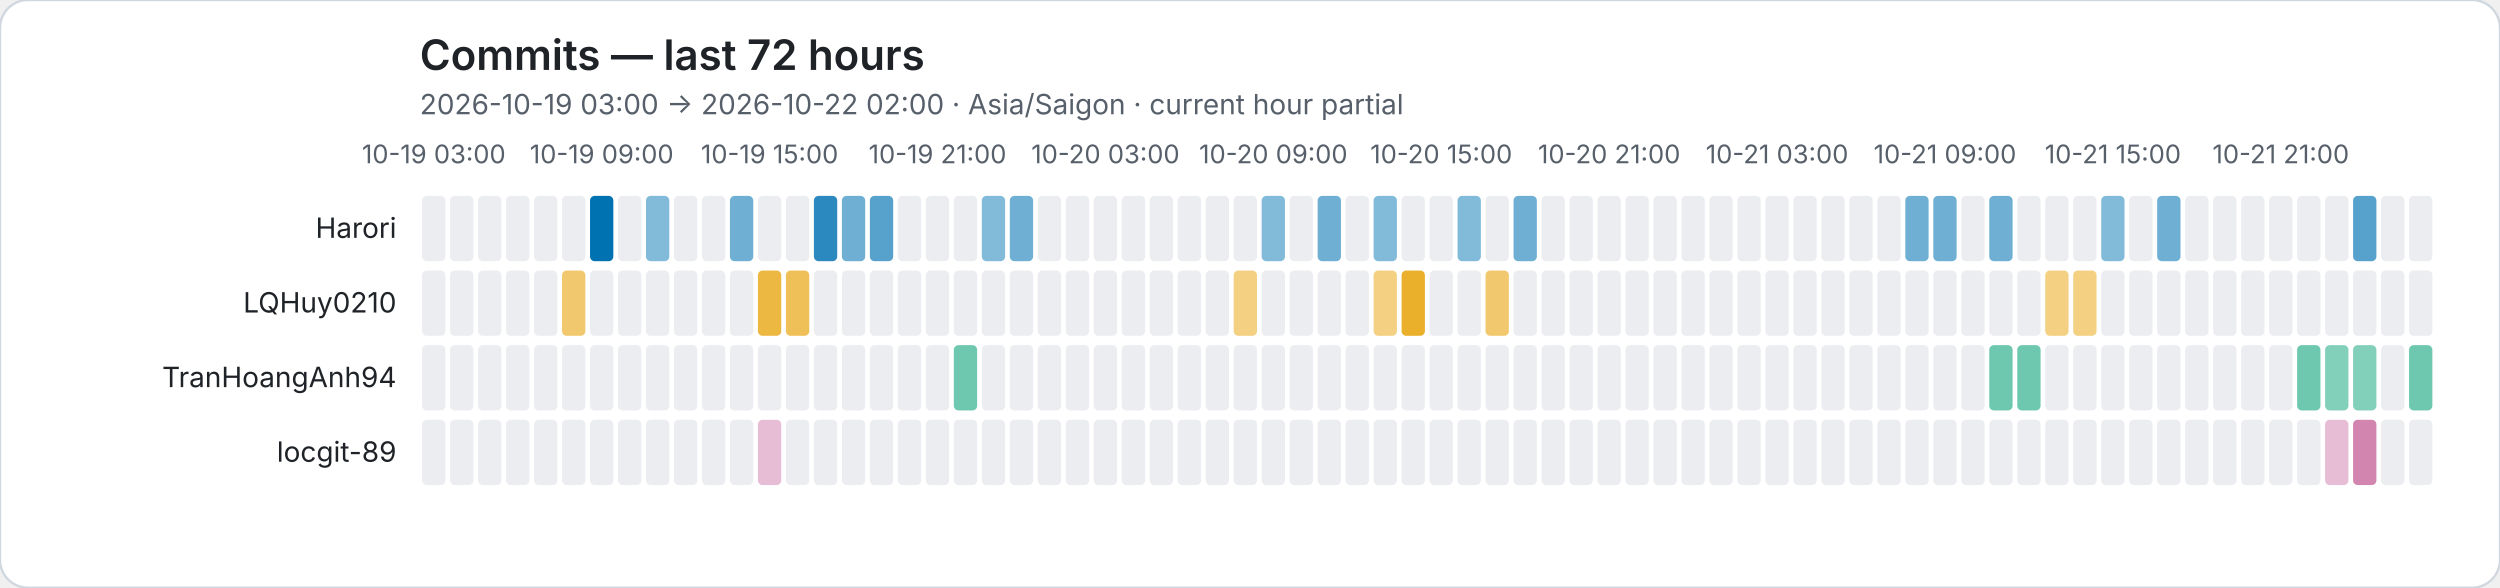
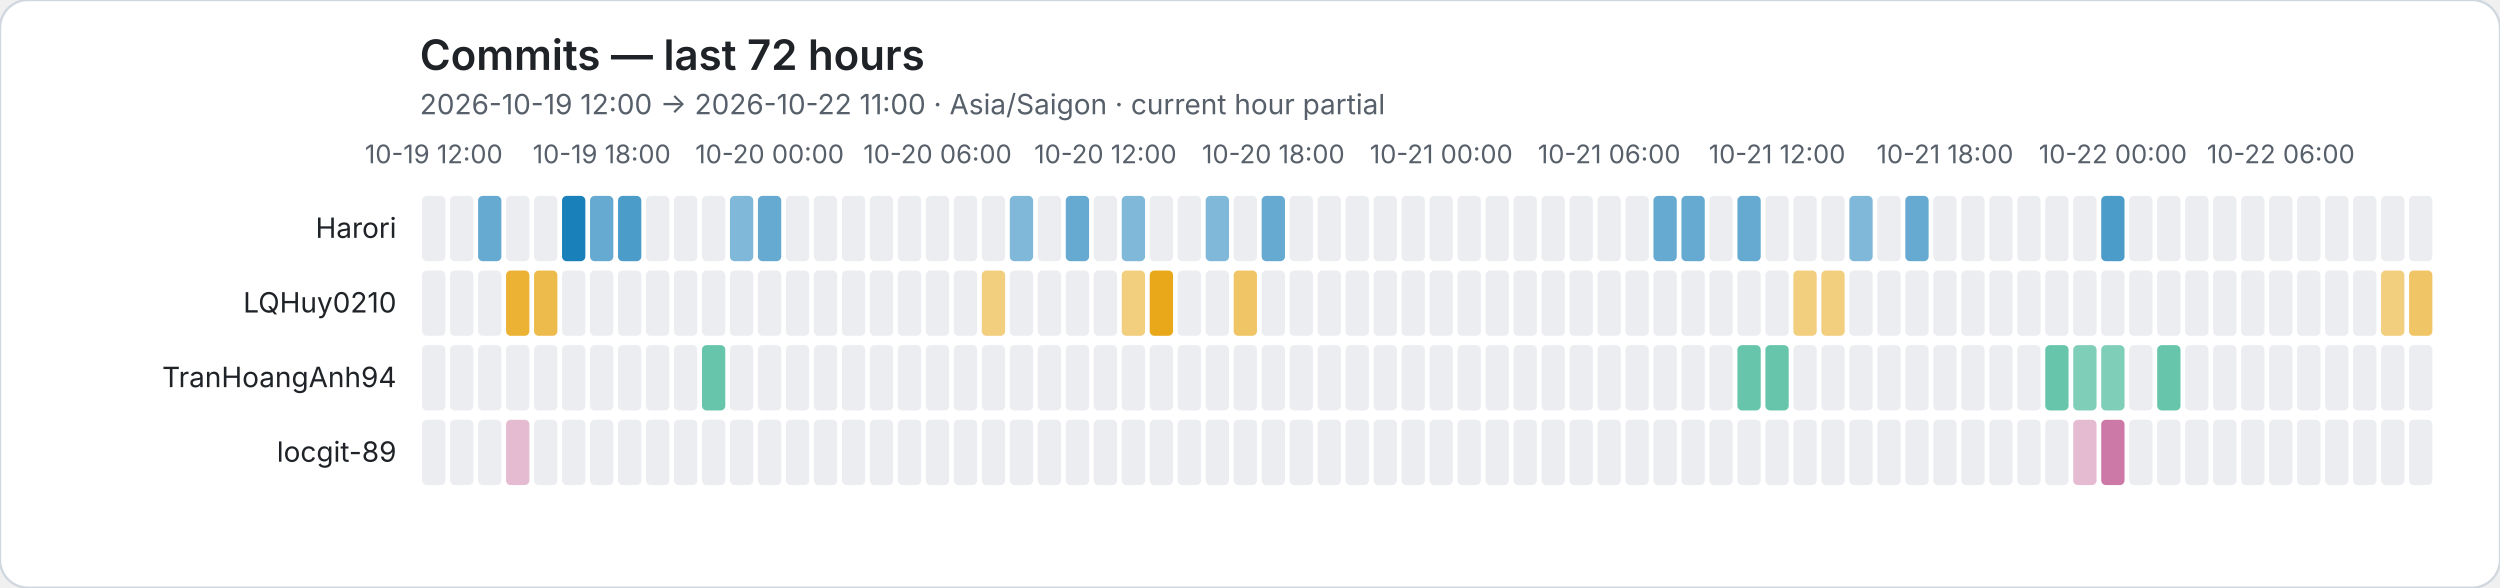
<svg xmlns="http://www.w3.org/2000/svg" role="img" viewBox="0 0 1072 252">
  <rect width="1072" height="252" rx="12" fill="#ffffff" stroke="#d0d7de" />
  <style>text{font-family:system-ui,-apple-system,BlinkMacSystemFont,"Segoe UI",sans-serif}.axis{fill:#57606a;font-size:11px}.heading{fill:#1f2328;font-size:18px;font-weight:600}.subheading{fill:#57606a;font-size:12px}.name{fill:#1f2328;font-size:12px}</style>
  <text class="heading" x="180" y="30">Commits — last 72 hours</text>
-   <text class="subheading" x="180" y="49">2026-10-19 03:00 → 2026-10-22 02:00 · Asia/Saigon · current hour partial</text>
-   <text class="axis" x="186" y="70" text-anchor="middle">10-19 03:00</text>
-   <text class="axis" x="258" y="70" text-anchor="middle">10-19 09:00</text>
-   <text class="axis" x="330" y="70" text-anchor="middle">10-19 15:00</text>
-   <text class="axis" x="402" y="70" text-anchor="middle">10-19 21:00</text>
-   <text class="axis" x="474" y="70" text-anchor="middle">10-20 03:00</text>
-   <text class="axis" x="546" y="70" text-anchor="middle">10-20 09:00</text>
-   <text class="axis" x="618" y="70" text-anchor="middle">10-20 15:00</text>
-   <text class="axis" x="690" y="70" text-anchor="middle">10-20 21:00</text>
-   <text class="axis" x="762" y="70" text-anchor="middle">10-21 03:00</text>
-   <text class="axis" x="834" y="70" text-anchor="middle">10-21 09:00</text>
-   <text class="axis" x="906" y="70" text-anchor="middle">10-21 15:00</text>
-   <text class="axis" x="978" y="70" text-anchor="middle">10-21 21:00</text>
+   <text class="subheading" x="180" y="49">2026-10-19 12:00 → 2026-10-22 11:00 · Asia/Saigon · current hour partial</text>
+   <text class="axis" x="186" y="70" text-anchor="middle">10-19 12:00</text>
+   <text class="axis" x="258" y="70" text-anchor="middle">10-19 18:00</text>
+   <text class="axis" x="330" y="70" text-anchor="middle">10-20 00:00</text>
+   <text class="axis" x="402" y="70" text-anchor="middle">10-20 06:00</text>
+   <text class="axis" x="474" y="70" text-anchor="middle">10-20 12:00</text>
+   <text class="axis" x="546" y="70" text-anchor="middle">10-20 18:00</text>
+   <text class="axis" x="618" y="70" text-anchor="middle">10-21 00:00</text>
+   <text class="axis" x="690" y="70" text-anchor="middle">10-21 06:00</text>
+   <text class="axis" x="762" y="70" text-anchor="middle">10-21 12:00</text>
+   <text class="axis" x="834" y="70" text-anchor="middle">10-21 18:00</text>
+   <text class="axis" x="906" y="70" text-anchor="middle">10-22 00:00</text>
+   <text class="axis" x="978" y="70" text-anchor="middle">10-22 06:00</text>
  <text class="name" x="170" y="102" text-anchor="end">Harori</text>
  <rect data-hour="0" x="181" y="84" width="10" height="28" rx="2" fill="#ebedf0" />
  <rect data-hour="1" x="193" y="84" width="10" height="28" rx="2" fill="#ebedf0" />
-   <rect data-hour="2" x="205" y="84" width="10" height="28" rx="2" fill="#ebedf0" />
+   <rect data-hour="2" x="205" y="84" width="10" height="28" rx="2" fill="rgba(0, 114, 178, 0.60)" />
  <rect data-hour="3" x="217" y="84" width="10" height="28" rx="2" fill="#ebedf0" />
  <rect data-hour="4" x="229" y="84" width="10" height="28" rx="2" fill="#ebedf0" />
-   <rect data-hour="5" x="241" y="84" width="10" height="28" rx="2" fill="#ebedf0" />
-   <rect data-hour="6" x="253" y="84" width="10" height="28" rx="2" fill="rgba(0, 114, 178, 1.00)" />
-   <rect data-hour="7" x="265" y="84" width="10" height="28" rx="2" fill="#ebedf0" />
-   <rect data-hour="8" x="277" y="84" width="10" height="28" rx="2" fill="rgba(0, 114, 178, 0.49)" />
+   <rect data-hour="5" x="241" y="84" width="10" height="28" rx="2" fill="rgba(0, 114, 178, 0.90)" />
+   <rect data-hour="6" x="253" y="84" width="10" height="28" rx="2" fill="rgba(0, 114, 178, 0.60)" />
+   <rect data-hour="7" x="265" y="84" width="10" height="28" rx="2" fill="rgba(0, 114, 178, 0.70)" />
+   <rect data-hour="8" x="277" y="84" width="10" height="28" rx="2" fill="#ebedf0" />
  <rect data-hour="9" x="289" y="84" width="10" height="28" rx="2" fill="#ebedf0" />
  <rect data-hour="10" x="301" y="84" width="10" height="28" rx="2" fill="#ebedf0" />
-   <rect data-hour="11" x="313" y="84" width="10" height="28" rx="2" fill="rgba(0, 114, 178, 0.57)" />
-   <rect data-hour="12" x="325" y="84" width="10" height="28" rx="2" fill="#ebedf0" />
+   <rect data-hour="11" x="313" y="84" width="10" height="28" rx="2" fill="rgba(0, 114, 178, 0.50)" />
+   <rect data-hour="12" x="325" y="84" width="10" height="28" rx="2" fill="rgba(0, 114, 178, 0.60)" />
  <rect data-hour="13" x="337" y="84" width="10" height="28" rx="2" fill="#ebedf0" />
-   <rect data-hour="14" x="349" y="84" width="10" height="28" rx="2" fill="rgba(0, 114, 178, 0.83)" />
-   <rect data-hour="15" x="361" y="84" width="10" height="28" rx="2" fill="rgba(0, 114, 178, 0.57)" />
-   <rect data-hour="16" x="373" y="84" width="10" height="28" rx="2" fill="rgba(0, 114, 178, 0.66)" />
+   <rect data-hour="14" x="349" y="84" width="10" height="28" rx="2" fill="#ebedf0" />
+   <rect data-hour="15" x="361" y="84" width="10" height="28" rx="2" fill="#ebedf0" />
+   <rect data-hour="16" x="373" y="84" width="10" height="28" rx="2" fill="#ebedf0" />
  <rect data-hour="17" x="385" y="84" width="10" height="28" rx="2" fill="#ebedf0" />
  <rect data-hour="18" x="397" y="84" width="10" height="28" rx="2" fill="#ebedf0" />
  <rect data-hour="19" x="409" y="84" width="10" height="28" rx="2" fill="#ebedf0" />
-   <rect data-hour="20" x="421" y="84" width="10" height="28" rx="2" fill="rgba(0, 114, 178, 0.49)" />
-   <rect data-hour="21" x="433" y="84" width="10" height="28" rx="2" fill="rgba(0, 114, 178, 0.57)" />
+   <rect data-hour="20" x="421" y="84" width="10" height="28" rx="2" fill="#ebedf0" />
+   <rect data-hour="21" x="433" y="84" width="10" height="28" rx="2" fill="rgba(0, 114, 178, 0.50)" />
  <rect data-hour="22" x="445" y="84" width="10" height="28" rx="2" fill="#ebedf0" />
-   <rect data-hour="23" x="457" y="84" width="10" height="28" rx="2" fill="#ebedf0" />
+   <rect data-hour="23" x="457" y="84" width="10" height="28" rx="2" fill="rgba(0, 114, 178, 0.60)" />
  <rect data-hour="24" x="469" y="84" width="10" height="28" rx="2" fill="#ebedf0" />
-   <rect data-hour="25" x="481" y="84" width="10" height="28" rx="2" fill="#ebedf0" />
+   <rect data-hour="25" x="481" y="84" width="10" height="28" rx="2" fill="rgba(0, 114, 178, 0.50)" />
  <rect data-hour="26" x="493" y="84" width="10" height="28" rx="2" fill="#ebedf0" />
  <rect data-hour="27" x="505" y="84" width="10" height="28" rx="2" fill="#ebedf0" />
-   <rect data-hour="28" x="517" y="84" width="10" height="28" rx="2" fill="#ebedf0" />
+   <rect data-hour="28" x="517" y="84" width="10" height="28" rx="2" fill="rgba(0, 114, 178, 0.50)" />
  <rect data-hour="29" x="529" y="84" width="10" height="28" rx="2" fill="#ebedf0" />
-   <rect data-hour="30" x="541" y="84" width="10" height="28" rx="2" fill="rgba(0, 114, 178, 0.49)" />
+   <rect data-hour="30" x="541" y="84" width="10" height="28" rx="2" fill="rgba(0, 114, 178, 0.60)" />
  <rect data-hour="31" x="553" y="84" width="10" height="28" rx="2" fill="#ebedf0" />
-   <rect data-hour="32" x="565" y="84" width="10" height="28" rx="2" fill="rgba(0, 114, 178, 0.57)" />
+   <rect data-hour="32" x="565" y="84" width="10" height="28" rx="2" fill="#ebedf0" />
  <rect data-hour="33" x="577" y="84" width="10" height="28" rx="2" fill="#ebedf0" />
-   <rect data-hour="34" x="589" y="84" width="10" height="28" rx="2" fill="rgba(0, 114, 178, 0.49)" />
+   <rect data-hour="34" x="589" y="84" width="10" height="28" rx="2" fill="#ebedf0" />
  <rect data-hour="35" x="601" y="84" width="10" height="28" rx="2" fill="#ebedf0" />
  <rect data-hour="36" x="613" y="84" width="10" height="28" rx="2" fill="#ebedf0" />
-   <rect data-hour="37" x="625" y="84" width="10" height="28" rx="2" fill="rgba(0, 114, 178, 0.49)" />
+   <rect data-hour="37" x="625" y="84" width="10" height="28" rx="2" fill="#ebedf0" />
  <rect data-hour="38" x="637" y="84" width="10" height="28" rx="2" fill="#ebedf0" />
-   <rect data-hour="39" x="649" y="84" width="10" height="28" rx="2" fill="rgba(0, 114, 178, 0.57)" />
+   <rect data-hour="39" x="649" y="84" width="10" height="28" rx="2" fill="#ebedf0" />
  <rect data-hour="40" x="661" y="84" width="10" height="28" rx="2" fill="#ebedf0" />
  <rect data-hour="41" x="673" y="84" width="10" height="28" rx="2" fill="#ebedf0" />
  <rect data-hour="42" x="685" y="84" width="10" height="28" rx="2" fill="#ebedf0" />
  <rect data-hour="43" x="697" y="84" width="10" height="28" rx="2" fill="#ebedf0" />
-   <rect data-hour="44" x="709" y="84" width="10" height="28" rx="2" fill="#ebedf0" />
-   <rect data-hour="45" x="721" y="84" width="10" height="28" rx="2" fill="#ebedf0" />
+   <rect data-hour="44" x="709" y="84" width="10" height="28" rx="2" fill="rgba(0, 114, 178, 0.60)" />
+   <rect data-hour="45" x="721" y="84" width="10" height="28" rx="2" fill="rgba(0, 114, 178, 0.60)" />
  <rect data-hour="46" x="733" y="84" width="10" height="28" rx="2" fill="#ebedf0" />
-   <rect data-hour="47" x="745" y="84" width="10" height="28" rx="2" fill="#ebedf0" />
+   <rect data-hour="47" x="745" y="84" width="10" height="28" rx="2" fill="rgba(0, 114, 178, 0.60)" />
  <rect data-hour="48" x="757" y="84" width="10" height="28" rx="2" fill="#ebedf0" />
  <rect data-hour="49" x="769" y="84" width="10" height="28" rx="2" fill="#ebedf0" />
  <rect data-hour="50" x="781" y="84" width="10" height="28" rx="2" fill="#ebedf0" />
-   <rect data-hour="51" x="793" y="84" width="10" height="28" rx="2" fill="#ebedf0" />
+   <rect data-hour="51" x="793" y="84" width="10" height="28" rx="2" fill="rgba(0, 114, 178, 0.50)" />
  <rect data-hour="52" x="805" y="84" width="10" height="28" rx="2" fill="#ebedf0" />
-   <rect data-hour="53" x="817" y="84" width="10" height="28" rx="2" fill="rgba(0, 114, 178, 0.57)" />
-   <rect data-hour="54" x="829" y="84" width="10" height="28" rx="2" fill="rgba(0, 114, 178, 0.57)" />
+   <rect data-hour="53" x="817" y="84" width="10" height="28" rx="2" fill="rgba(0, 114, 178, 0.60)" />
+   <rect data-hour="54" x="829" y="84" width="10" height="28" rx="2" fill="#ebedf0" />
  <rect data-hour="55" x="841" y="84" width="10" height="28" rx="2" fill="#ebedf0" />
-   <rect data-hour="56" x="853" y="84" width="10" height="28" rx="2" fill="rgba(0, 114, 178, 0.57)" />
+   <rect data-hour="56" x="853" y="84" width="10" height="28" rx="2" fill="#ebedf0" />
  <rect data-hour="57" x="865" y="84" width="10" height="28" rx="2" fill="#ebedf0" />
  <rect data-hour="58" x="877" y="84" width="10" height="28" rx="2" fill="#ebedf0" />
  <rect data-hour="59" x="889" y="84" width="10" height="28" rx="2" fill="#ebedf0" />
-   <rect data-hour="60" x="901" y="84" width="10" height="28" rx="2" fill="rgba(0, 114, 178, 0.49)" />
+   <rect data-hour="60" x="901" y="84" width="10" height="28" rx="2" fill="rgba(0, 114, 178, 0.70)" />
  <rect data-hour="61" x="913" y="84" width="10" height="28" rx="2" fill="#ebedf0" />
-   <rect data-hour="62" x="925" y="84" width="10" height="28" rx="2" fill="rgba(0, 114, 178, 0.57)" />
+   <rect data-hour="62" x="925" y="84" width="10" height="28" rx="2" fill="#ebedf0" />
  <rect data-hour="63" x="937" y="84" width="10" height="28" rx="2" fill="#ebedf0" />
  <rect data-hour="64" x="949" y="84" width="10" height="28" rx="2" fill="#ebedf0" />
  <rect data-hour="65" x="961" y="84" width="10" height="28" rx="2" fill="#ebedf0" />
  <rect data-hour="66" x="973" y="84" width="10" height="28" rx="2" fill="#ebedf0" />
  <rect data-hour="67" x="985" y="84" width="10" height="28" rx="2" fill="#ebedf0" />
  <rect data-hour="68" x="997" y="84" width="10" height="28" rx="2" fill="#ebedf0" />
-   <rect data-hour="69" x="1009" y="84" width="10" height="28" rx="2" fill="rgba(0, 114, 178, 0.66)" />
+   <rect data-hour="69" x="1009" y="84" width="10" height="28" rx="2" fill="#ebedf0" />
  <rect data-hour="70" x="1021" y="84" width="10" height="28" rx="2" fill="#ebedf0" />
  <rect data-hour="71" x="1033" y="84" width="10" height="28" rx="2" fill="#ebedf0" />
  <text class="name" x="170" y="134" text-anchor="end">LQHuy0210</text>
  <rect data-hour="0" x="181" y="116" width="10" height="28" rx="2" fill="#ebedf0" />
  <rect data-hour="1" x="193" y="116" width="10" height="28" rx="2" fill="#ebedf0" />
  <rect data-hour="2" x="205" y="116" width="10" height="28" rx="2" fill="#ebedf0" />
-   <rect data-hour="3" x="217" y="116" width="10" height="28" rx="2" fill="#ebedf0" />
-   <rect data-hour="4" x="229" y="116" width="10" height="28" rx="2" fill="#ebedf0" />
-   <rect data-hour="5" x="241" y="116" width="10" height="28" rx="2" fill="rgba(230, 159, 0, 0.57)" />
+   <rect data-hour="3" x="217" y="116" width="10" height="28" rx="2" fill="rgba(230, 159, 0, 0.80)" />
+   <rect data-hour="4" x="229" y="116" width="10" height="28" rx="2" fill="rgba(230, 159, 0, 0.70)" />
+   <rect data-hour="5" x="241" y="116" width="10" height="28" rx="2" fill="#ebedf0" />
  <rect data-hour="6" x="253" y="116" width="10" height="28" rx="2" fill="#ebedf0" />
  <rect data-hour="7" x="265" y="116" width="10" height="28" rx="2" fill="#ebedf0" />
  <rect data-hour="8" x="277" y="116" width="10" height="28" rx="2" fill="#ebedf0" />
  <rect data-hour="9" x="289" y="116" width="10" height="28" rx="2" fill="#ebedf0" />
  <rect data-hour="10" x="301" y="116" width="10" height="28" rx="2" fill="#ebedf0" />
  <rect data-hour="11" x="313" y="116" width="10" height="28" rx="2" fill="#ebedf0" />
-   <rect data-hour="12" x="325" y="116" width="10" height="28" rx="2" fill="rgba(230, 159, 0, 0.74)" />
-   <rect data-hour="13" x="337" y="116" width="10" height="28" rx="2" fill="rgba(230, 159, 0, 0.66)" />
+   <rect data-hour="12" x="325" y="116" width="10" height="28" rx="2" fill="#ebedf0" />
+   <rect data-hour="13" x="337" y="116" width="10" height="28" rx="2" fill="#ebedf0" />
  <rect data-hour="14" x="349" y="116" width="10" height="28" rx="2" fill="#ebedf0" />
  <rect data-hour="15" x="361" y="116" width="10" height="28" rx="2" fill="#ebedf0" />
  <rect data-hour="16" x="373" y="116" width="10" height="28" rx="2" fill="#ebedf0" />
  <rect data-hour="17" x="385" y="116" width="10" height="28" rx="2" fill="#ebedf0" />
  <rect data-hour="18" x="397" y="116" width="10" height="28" rx="2" fill="#ebedf0" />
  <rect data-hour="19" x="409" y="116" width="10" height="28" rx="2" fill="#ebedf0" />
-   <rect data-hour="20" x="421" y="116" width="10" height="28" rx="2" fill="#ebedf0" />
+   <rect data-hour="20" x="421" y="116" width="10" height="28" rx="2" fill="rgba(230, 159, 0, 0.50)" />
  <rect data-hour="21" x="433" y="116" width="10" height="28" rx="2" fill="#ebedf0" />
  <rect data-hour="22" x="445" y="116" width="10" height="28" rx="2" fill="#ebedf0" />
  <rect data-hour="23" x="457" y="116" width="10" height="28" rx="2" fill="#ebedf0" />
  <rect data-hour="24" x="469" y="116" width="10" height="28" rx="2" fill="#ebedf0" />
-   <rect data-hour="25" x="481" y="116" width="10" height="28" rx="2" fill="#ebedf0" />
-   <rect data-hour="26" x="493" y="116" width="10" height="28" rx="2" fill="#ebedf0" />
+   <rect data-hour="25" x="481" y="116" width="10" height="28" rx="2" fill="rgba(230, 159, 0, 0.50)" />
+   <rect data-hour="26" x="493" y="116" width="10" height="28" rx="2" fill="rgba(230, 159, 0, 0.90)" />
  <rect data-hour="27" x="505" y="116" width="10" height="28" rx="2" fill="#ebedf0" />
  <rect data-hour="28" x="517" y="116" width="10" height="28" rx="2" fill="#ebedf0" />
-   <rect data-hour="29" x="529" y="116" width="10" height="28" rx="2" fill="rgba(230, 159, 0, 0.49)" />
+   <rect data-hour="29" x="529" y="116" width="10" height="28" rx="2" fill="rgba(230, 159, 0, 0.60)" />
  <rect data-hour="30" x="541" y="116" width="10" height="28" rx="2" fill="#ebedf0" />
  <rect data-hour="31" x="553" y="116" width="10" height="28" rx="2" fill="#ebedf0" />
  <rect data-hour="32" x="565" y="116" width="10" height="28" rx="2" fill="#ebedf0" />
  <rect data-hour="33" x="577" y="116" width="10" height="28" rx="2" fill="#ebedf0" />
-   <rect data-hour="34" x="589" y="116" width="10" height="28" rx="2" fill="rgba(230, 159, 0, 0.49)" />
-   <rect data-hour="35" x="601" y="116" width="10" height="28" rx="2" fill="rgba(230, 159, 0, 0.83)" />
+   <rect data-hour="34" x="589" y="116" width="10" height="28" rx="2" fill="#ebedf0" />
+   <rect data-hour="35" x="601" y="116" width="10" height="28" rx="2" fill="#ebedf0" />
  <rect data-hour="36" x="613" y="116" width="10" height="28" rx="2" fill="#ebedf0" />
  <rect data-hour="37" x="625" y="116" width="10" height="28" rx="2" fill="#ebedf0" />
-   <rect data-hour="38" x="637" y="116" width="10" height="28" rx="2" fill="rgba(230, 159, 0, 0.57)" />
+   <rect data-hour="38" x="637" y="116" width="10" height="28" rx="2" fill="#ebedf0" />
  <rect data-hour="39" x="649" y="116" width="10" height="28" rx="2" fill="#ebedf0" />
  <rect data-hour="40" x="661" y="116" width="10" height="28" rx="2" fill="#ebedf0" />
  <rect data-hour="41" x="673" y="116" width="10" height="28" rx="2" fill="#ebedf0" />
  <rect data-hour="42" x="685" y="116" width="10" height="28" rx="2" fill="#ebedf0" />
  <rect data-hour="43" x="697" y="116" width="10" height="28" rx="2" fill="#ebedf0" />
  <rect data-hour="44" x="709" y="116" width="10" height="28" rx="2" fill="#ebedf0" />
  <rect data-hour="45" x="721" y="116" width="10" height="28" rx="2" fill="#ebedf0" />
  <rect data-hour="46" x="733" y="116" width="10" height="28" rx="2" fill="#ebedf0" />
  <rect data-hour="47" x="745" y="116" width="10" height="28" rx="2" fill="#ebedf0" />
  <rect data-hour="48" x="757" y="116" width="10" height="28" rx="2" fill="#ebedf0" />
-   <rect data-hour="49" x="769" y="116" width="10" height="28" rx="2" fill="#ebedf0" />
-   <rect data-hour="50" x="781" y="116" width="10" height="28" rx="2" fill="#ebedf0" />
+   <rect data-hour="49" x="769" y="116" width="10" height="28" rx="2" fill="rgba(230, 159, 0, 0.50)" />
+   <rect data-hour="50" x="781" y="116" width="10" height="28" rx="2" fill="rgba(230, 159, 0, 0.50)" />
  <rect data-hour="51" x="793" y="116" width="10" height="28" rx="2" fill="#ebedf0" />
  <rect data-hour="52" x="805" y="116" width="10" height="28" rx="2" fill="#ebedf0" />
  <rect data-hour="53" x="817" y="116" width="10" height="28" rx="2" fill="#ebedf0" />
  <rect data-hour="54" x="829" y="116" width="10" height="28" rx="2" fill="#ebedf0" />
  <rect data-hour="55" x="841" y="116" width="10" height="28" rx="2" fill="#ebedf0" />
  <rect data-hour="56" x="853" y="116" width="10" height="28" rx="2" fill="#ebedf0" />
  <rect data-hour="57" x="865" y="116" width="10" height="28" rx="2" fill="#ebedf0" />
-   <rect data-hour="58" x="877" y="116" width="10" height="28" rx="2" fill="rgba(230, 159, 0, 0.49)" />
-   <rect data-hour="59" x="889" y="116" width="10" height="28" rx="2" fill="rgba(230, 159, 0, 0.49)" />
+   <rect data-hour="58" x="877" y="116" width="10" height="28" rx="2" fill="#ebedf0" />
+   <rect data-hour="59" x="889" y="116" width="10" height="28" rx="2" fill="#ebedf0" />
  <rect data-hour="60" x="901" y="116" width="10" height="28" rx="2" fill="#ebedf0" />
  <rect data-hour="61" x="913" y="116" width="10" height="28" rx="2" fill="#ebedf0" />
  <rect data-hour="62" x="925" y="116" width="10" height="28" rx="2" fill="#ebedf0" />
  <rect data-hour="63" x="937" y="116" width="10" height="28" rx="2" fill="#ebedf0" />
  <rect data-hour="64" x="949" y="116" width="10" height="28" rx="2" fill="#ebedf0" />
  <rect data-hour="65" x="961" y="116" width="10" height="28" rx="2" fill="#ebedf0" />
  <rect data-hour="66" x="973" y="116" width="10" height="28" rx="2" fill="#ebedf0" />
  <rect data-hour="67" x="985" y="116" width="10" height="28" rx="2" fill="#ebedf0" />
  <rect data-hour="68" x="997" y="116" width="10" height="28" rx="2" fill="#ebedf0" />
  <rect data-hour="69" x="1009" y="116" width="10" height="28" rx="2" fill="#ebedf0" />
-   <rect data-hour="70" x="1021" y="116" width="10" height="28" rx="2" fill="#ebedf0" />
-   <rect data-hour="71" x="1033" y="116" width="10" height="28" rx="2" fill="#ebedf0" />
+   <rect data-hour="70" x="1021" y="116" width="10" height="28" rx="2" fill="rgba(230, 159, 0, 0.50)" />
+   <rect data-hour="71" x="1033" y="116" width="10" height="28" rx="2" fill="rgba(230, 159, 0, 0.60)" />
  <text class="name" x="170" y="166" text-anchor="end">TranHoangAnh94</text>
  <rect data-hour="0" x="181" y="148" width="10" height="28" rx="2" fill="#ebedf0" />
  <rect data-hour="1" x="193" y="148" width="10" height="28" rx="2" fill="#ebedf0" />
  <rect data-hour="2" x="205" y="148" width="10" height="28" rx="2" fill="#ebedf0" />
  <rect data-hour="3" x="217" y="148" width="10" height="28" rx="2" fill="#ebedf0" />
  <rect data-hour="4" x="229" y="148" width="10" height="28" rx="2" fill="#ebedf0" />
  <rect data-hour="5" x="241" y="148" width="10" height="28" rx="2" fill="#ebedf0" />
  <rect data-hour="6" x="253" y="148" width="10" height="28" rx="2" fill="#ebedf0" />
  <rect data-hour="7" x="265" y="148" width="10" height="28" rx="2" fill="#ebedf0" />
  <rect data-hour="8" x="277" y="148" width="10" height="28" rx="2" fill="#ebedf0" />
  <rect data-hour="9" x="289" y="148" width="10" height="28" rx="2" fill="#ebedf0" />
-   <rect data-hour="10" x="301" y="148" width="10" height="28" rx="2" fill="#ebedf0" />
+   <rect data-hour="10" x="301" y="148" width="10" height="28" rx="2" fill="rgba(0, 158, 115, 0.60)" />
  <rect data-hour="11" x="313" y="148" width="10" height="28" rx="2" fill="#ebedf0" />
  <rect data-hour="12" x="325" y="148" width="10" height="28" rx="2" fill="#ebedf0" />
  <rect data-hour="13" x="337" y="148" width="10" height="28" rx="2" fill="#ebedf0" />
  <rect data-hour="14" x="349" y="148" width="10" height="28" rx="2" fill="#ebedf0" />
  <rect data-hour="15" x="361" y="148" width="10" height="28" rx="2" fill="#ebedf0" />
  <rect data-hour="16" x="373" y="148" width="10" height="28" rx="2" fill="#ebedf0" />
  <rect data-hour="17" x="385" y="148" width="10" height="28" rx="2" fill="#ebedf0" />
  <rect data-hour="18" x="397" y="148" width="10" height="28" rx="2" fill="#ebedf0" />
-   <rect data-hour="19" x="409" y="148" width="10" height="28" rx="2" fill="rgba(0, 158, 115, 0.57)" />
+   <rect data-hour="19" x="409" y="148" width="10" height="28" rx="2" fill="#ebedf0" />
  <rect data-hour="20" x="421" y="148" width="10" height="28" rx="2" fill="#ebedf0" />
  <rect data-hour="21" x="433" y="148" width="10" height="28" rx="2" fill="#ebedf0" />
  <rect data-hour="22" x="445" y="148" width="10" height="28" rx="2" fill="#ebedf0" />
  <rect data-hour="23" x="457" y="148" width="10" height="28" rx="2" fill="#ebedf0" />
  <rect data-hour="24" x="469" y="148" width="10" height="28" rx="2" fill="#ebedf0" />
  <rect data-hour="25" x="481" y="148" width="10" height="28" rx="2" fill="#ebedf0" />
  <rect data-hour="26" x="493" y="148" width="10" height="28" rx="2" fill="#ebedf0" />
  <rect data-hour="27" x="505" y="148" width="10" height="28" rx="2" fill="#ebedf0" />
  <rect data-hour="28" x="517" y="148" width="10" height="28" rx="2" fill="#ebedf0" />
  <rect data-hour="29" x="529" y="148" width="10" height="28" rx="2" fill="#ebedf0" />
  <rect data-hour="30" x="541" y="148" width="10" height="28" rx="2" fill="#ebedf0" />
  <rect data-hour="31" x="553" y="148" width="10" height="28" rx="2" fill="#ebedf0" />
  <rect data-hour="32" x="565" y="148" width="10" height="28" rx="2" fill="#ebedf0" />
  <rect data-hour="33" x="577" y="148" width="10" height="28" rx="2" fill="#ebedf0" />
  <rect data-hour="34" x="589" y="148" width="10" height="28" rx="2" fill="#ebedf0" />
  <rect data-hour="35" x="601" y="148" width="10" height="28" rx="2" fill="#ebedf0" />
  <rect data-hour="36" x="613" y="148" width="10" height="28" rx="2" fill="#ebedf0" />
  <rect data-hour="37" x="625" y="148" width="10" height="28" rx="2" fill="#ebedf0" />
  <rect data-hour="38" x="637" y="148" width="10" height="28" rx="2" fill="#ebedf0" />
  <rect data-hour="39" x="649" y="148" width="10" height="28" rx="2" fill="#ebedf0" />
  <rect data-hour="40" x="661" y="148" width="10" height="28" rx="2" fill="#ebedf0" />
  <rect data-hour="41" x="673" y="148" width="10" height="28" rx="2" fill="#ebedf0" />
  <rect data-hour="42" x="685" y="148" width="10" height="28" rx="2" fill="#ebedf0" />
  <rect data-hour="43" x="697" y="148" width="10" height="28" rx="2" fill="#ebedf0" />
  <rect data-hour="44" x="709" y="148" width="10" height="28" rx="2" fill="#ebedf0" />
  <rect data-hour="45" x="721" y="148" width="10" height="28" rx="2" fill="#ebedf0" />
  <rect data-hour="46" x="733" y="148" width="10" height="28" rx="2" fill="#ebedf0" />
-   <rect data-hour="47" x="745" y="148" width="10" height="28" rx="2" fill="#ebedf0" />
-   <rect data-hour="48" x="757" y="148" width="10" height="28" rx="2" fill="#ebedf0" />
+   <rect data-hour="47" x="745" y="148" width="10" height="28" rx="2" fill="rgba(0, 158, 115, 0.60)" />
+   <rect data-hour="48" x="757" y="148" width="10" height="28" rx="2" fill="rgba(0, 158, 115, 0.60)" />
  <rect data-hour="49" x="769" y="148" width="10" height="28" rx="2" fill="#ebedf0" />
  <rect data-hour="50" x="781" y="148" width="10" height="28" rx="2" fill="#ebedf0" />
  <rect data-hour="51" x="793" y="148" width="10" height="28" rx="2" fill="#ebedf0" />
  <rect data-hour="52" x="805" y="148" width="10" height="28" rx="2" fill="#ebedf0" />
  <rect data-hour="53" x="817" y="148" width="10" height="28" rx="2" fill="#ebedf0" />
  <rect data-hour="54" x="829" y="148" width="10" height="28" rx="2" fill="#ebedf0" />
  <rect data-hour="55" x="841" y="148" width="10" height="28" rx="2" fill="#ebedf0" />
-   <rect data-hour="56" x="853" y="148" width="10" height="28" rx="2" fill="rgba(0, 158, 115, 0.57)" />
-   <rect data-hour="57" x="865" y="148" width="10" height="28" rx="2" fill="rgba(0, 158, 115, 0.57)" />
-   <rect data-hour="58" x="877" y="148" width="10" height="28" rx="2" fill="#ebedf0" />
-   <rect data-hour="59" x="889" y="148" width="10" height="28" rx="2" fill="#ebedf0" />
-   <rect data-hour="60" x="901" y="148" width="10" height="28" rx="2" fill="#ebedf0" />
+   <rect data-hour="56" x="853" y="148" width="10" height="28" rx="2" fill="#ebedf0" />
+   <rect data-hour="57" x="865" y="148" width="10" height="28" rx="2" fill="#ebedf0" />
+   <rect data-hour="58" x="877" y="148" width="10" height="28" rx="2" fill="rgba(0, 158, 115, 0.60)" />
+   <rect data-hour="59" x="889" y="148" width="10" height="28" rx="2" fill="rgba(0, 158, 115, 0.50)" />
+   <rect data-hour="60" x="901" y="148" width="10" height="28" rx="2" fill="rgba(0, 158, 115, 0.50)" />
  <rect data-hour="61" x="913" y="148" width="10" height="28" rx="2" fill="#ebedf0" />
-   <rect data-hour="62" x="925" y="148" width="10" height="28" rx="2" fill="#ebedf0" />
+   <rect data-hour="62" x="925" y="148" width="10" height="28" rx="2" fill="rgba(0, 158, 115, 0.60)" />
  <rect data-hour="63" x="937" y="148" width="10" height="28" rx="2" fill="#ebedf0" />
  <rect data-hour="64" x="949" y="148" width="10" height="28" rx="2" fill="#ebedf0" />
  <rect data-hour="65" x="961" y="148" width="10" height="28" rx="2" fill="#ebedf0" />
  <rect data-hour="66" x="973" y="148" width="10" height="28" rx="2" fill="#ebedf0" />
-   <rect data-hour="67" x="985" y="148" width="10" height="28" rx="2" fill="rgba(0, 158, 115, 0.57)" />
-   <rect data-hour="68" x="997" y="148" width="10" height="28" rx="2" fill="rgba(0, 158, 115, 0.49)" />
-   <rect data-hour="69" x="1009" y="148" width="10" height="28" rx="2" fill="rgba(0, 158, 115, 0.49)" />
+   <rect data-hour="67" x="985" y="148" width="10" height="28" rx="2" fill="#ebedf0" />
+   <rect data-hour="68" x="997" y="148" width="10" height="28" rx="2" fill="#ebedf0" />
+   <rect data-hour="69" x="1009" y="148" width="10" height="28" rx="2" fill="#ebedf0" />
  <rect data-hour="70" x="1021" y="148" width="10" height="28" rx="2" fill="#ebedf0" />
-   <rect data-hour="71" x="1033" y="148" width="10" height="28" rx="2" fill="rgba(0, 158, 115, 0.57)" />
+   <rect data-hour="71" x="1033" y="148" width="10" height="28" rx="2" fill="#ebedf0" />
  <text class="name" x="170" y="198" text-anchor="end">locgit-89</text>
  <rect data-hour="0" x="181" y="180" width="10" height="28" rx="2" fill="#ebedf0" />
  <rect data-hour="1" x="193" y="180" width="10" height="28" rx="2" fill="#ebedf0" />
  <rect data-hour="2" x="205" y="180" width="10" height="28" rx="2" fill="#ebedf0" />
-   <rect data-hour="3" x="217" y="180" width="10" height="28" rx="2" fill="#ebedf0" />
+   <rect data-hour="3" x="217" y="180" width="10" height="28" rx="2" fill="rgba(204, 121, 167, 0.50)" />
  <rect data-hour="4" x="229" y="180" width="10" height="28" rx="2" fill="#ebedf0" />
  <rect data-hour="5" x="241" y="180" width="10" height="28" rx="2" fill="#ebedf0" />
  <rect data-hour="6" x="253" y="180" width="10" height="28" rx="2" fill="#ebedf0" />
  <rect data-hour="7" x="265" y="180" width="10" height="28" rx="2" fill="#ebedf0" />
  <rect data-hour="8" x="277" y="180" width="10" height="28" rx="2" fill="#ebedf0" />
  <rect data-hour="9" x="289" y="180" width="10" height="28" rx="2" fill="#ebedf0" />
  <rect data-hour="10" x="301" y="180" width="10" height="28" rx="2" fill="#ebedf0" />
  <rect data-hour="11" x="313" y="180" width="10" height="28" rx="2" fill="#ebedf0" />
-   <rect data-hour="12" x="325" y="180" width="10" height="28" rx="2" fill="rgba(204, 121, 167, 0.49)" />
+   <rect data-hour="12" x="325" y="180" width="10" height="28" rx="2" fill="#ebedf0" />
  <rect data-hour="13" x="337" y="180" width="10" height="28" rx="2" fill="#ebedf0" />
  <rect data-hour="14" x="349" y="180" width="10" height="28" rx="2" fill="#ebedf0" />
  <rect data-hour="15" x="361" y="180" width="10" height="28" rx="2" fill="#ebedf0" />
  <rect data-hour="16" x="373" y="180" width="10" height="28" rx="2" fill="#ebedf0" />
  <rect data-hour="17" x="385" y="180" width="10" height="28" rx="2" fill="#ebedf0" />
  <rect data-hour="18" x="397" y="180" width="10" height="28" rx="2" fill="#ebedf0" />
  <rect data-hour="19" x="409" y="180" width="10" height="28" rx="2" fill="#ebedf0" />
  <rect data-hour="20" x="421" y="180" width="10" height="28" rx="2" fill="#ebedf0" />
  <rect data-hour="21" x="433" y="180" width="10" height="28" rx="2" fill="#ebedf0" />
  <rect data-hour="22" x="445" y="180" width="10" height="28" rx="2" fill="#ebedf0" />
  <rect data-hour="23" x="457" y="180" width="10" height="28" rx="2" fill="#ebedf0" />
  <rect data-hour="24" x="469" y="180" width="10" height="28" rx="2" fill="#ebedf0" />
  <rect data-hour="25" x="481" y="180" width="10" height="28" rx="2" fill="#ebedf0" />
  <rect data-hour="26" x="493" y="180" width="10" height="28" rx="2" fill="#ebedf0" />
  <rect data-hour="27" x="505" y="180" width="10" height="28" rx="2" fill="#ebedf0" />
  <rect data-hour="28" x="517" y="180" width="10" height="28" rx="2" fill="#ebedf0" />
  <rect data-hour="29" x="529" y="180" width="10" height="28" rx="2" fill="#ebedf0" />
  <rect data-hour="30" x="541" y="180" width="10" height="28" rx="2" fill="#ebedf0" />
  <rect data-hour="31" x="553" y="180" width="10" height="28" rx="2" fill="#ebedf0" />
  <rect data-hour="32" x="565" y="180" width="10" height="28" rx="2" fill="#ebedf0" />
  <rect data-hour="33" x="577" y="180" width="10" height="28" rx="2" fill="#ebedf0" />
  <rect data-hour="34" x="589" y="180" width="10" height="28" rx="2" fill="#ebedf0" />
  <rect data-hour="35" x="601" y="180" width="10" height="28" rx="2" fill="#ebedf0" />
  <rect data-hour="36" x="613" y="180" width="10" height="28" rx="2" fill="#ebedf0" />
  <rect data-hour="37" x="625" y="180" width="10" height="28" rx="2" fill="#ebedf0" />
  <rect data-hour="38" x="637" y="180" width="10" height="28" rx="2" fill="#ebedf0" />
  <rect data-hour="39" x="649" y="180" width="10" height="28" rx="2" fill="#ebedf0" />
  <rect data-hour="40" x="661" y="180" width="10" height="28" rx="2" fill="#ebedf0" />
  <rect data-hour="41" x="673" y="180" width="10" height="28" rx="2" fill="#ebedf0" />
  <rect data-hour="42" x="685" y="180" width="10" height="28" rx="2" fill="#ebedf0" />
  <rect data-hour="43" x="697" y="180" width="10" height="28" rx="2" fill="#ebedf0" />
  <rect data-hour="44" x="709" y="180" width="10" height="28" rx="2" fill="#ebedf0" />
  <rect data-hour="45" x="721" y="180" width="10" height="28" rx="2" fill="#ebedf0" />
  <rect data-hour="46" x="733" y="180" width="10" height="28" rx="2" fill="#ebedf0" />
  <rect data-hour="47" x="745" y="180" width="10" height="28" rx="2" fill="#ebedf0" />
  <rect data-hour="48" x="757" y="180" width="10" height="28" rx="2" fill="#ebedf0" />
  <rect data-hour="49" x="769" y="180" width="10" height="28" rx="2" fill="#ebedf0" />
  <rect data-hour="50" x="781" y="180" width="10" height="28" rx="2" fill="#ebedf0" />
  <rect data-hour="51" x="793" y="180" width="10" height="28" rx="2" fill="#ebedf0" />
  <rect data-hour="52" x="805" y="180" width="10" height="28" rx="2" fill="#ebedf0" />
  <rect data-hour="53" x="817" y="180" width="10" height="28" rx="2" fill="#ebedf0" />
  <rect data-hour="54" x="829" y="180" width="10" height="28" rx="2" fill="#ebedf0" />
  <rect data-hour="55" x="841" y="180" width="10" height="28" rx="2" fill="#ebedf0" />
  <rect data-hour="56" x="853" y="180" width="10" height="28" rx="2" fill="#ebedf0" />
  <rect data-hour="57" x="865" y="180" width="10" height="28" rx="2" fill="#ebedf0" />
  <rect data-hour="58" x="877" y="180" width="10" height="28" rx="2" fill="#ebedf0" />
-   <rect data-hour="59" x="889" y="180" width="10" height="28" rx="2" fill="#ebedf0" />
-   <rect data-hour="60" x="901" y="180" width="10" height="28" rx="2" fill="#ebedf0" />
+   <rect data-hour="59" x="889" y="180" width="10" height="28" rx="2" fill="rgba(204, 121, 167, 0.50)" />
+   <rect data-hour="60" x="901" y="180" width="10" height="28" rx="2" fill="rgba(204, 121, 167, 1.00)" />
  <rect data-hour="61" x="913" y="180" width="10" height="28" rx="2" fill="#ebedf0" />
  <rect data-hour="62" x="925" y="180" width="10" height="28" rx="2" fill="#ebedf0" />
  <rect data-hour="63" x="937" y="180" width="10" height="28" rx="2" fill="#ebedf0" />
  <rect data-hour="64" x="949" y="180" width="10" height="28" rx="2" fill="#ebedf0" />
  <rect data-hour="65" x="961" y="180" width="10" height="28" rx="2" fill="#ebedf0" />
  <rect data-hour="66" x="973" y="180" width="10" height="28" rx="2" fill="#ebedf0" />
  <rect data-hour="67" x="985" y="180" width="10" height="28" rx="2" fill="#ebedf0" />
-   <rect data-hour="68" x="997" y="180" width="10" height="28" rx="2" fill="rgba(204, 121, 167, 0.49)" />
-   <rect data-hour="69" x="1009" y="180" width="10" height="28" rx="2" fill="rgba(204, 121, 167, 0.91)" />
+   <rect data-hour="68" x="997" y="180" width="10" height="28" rx="2" fill="#ebedf0" />
+   <rect data-hour="69" x="1009" y="180" width="10" height="28" rx="2" fill="#ebedf0" />
  <rect data-hour="70" x="1021" y="180" width="10" height="28" rx="2" fill="#ebedf0" />
  <rect data-hour="71" x="1033" y="180" width="10" height="28" rx="2" fill="#ebedf0" />
</svg>
